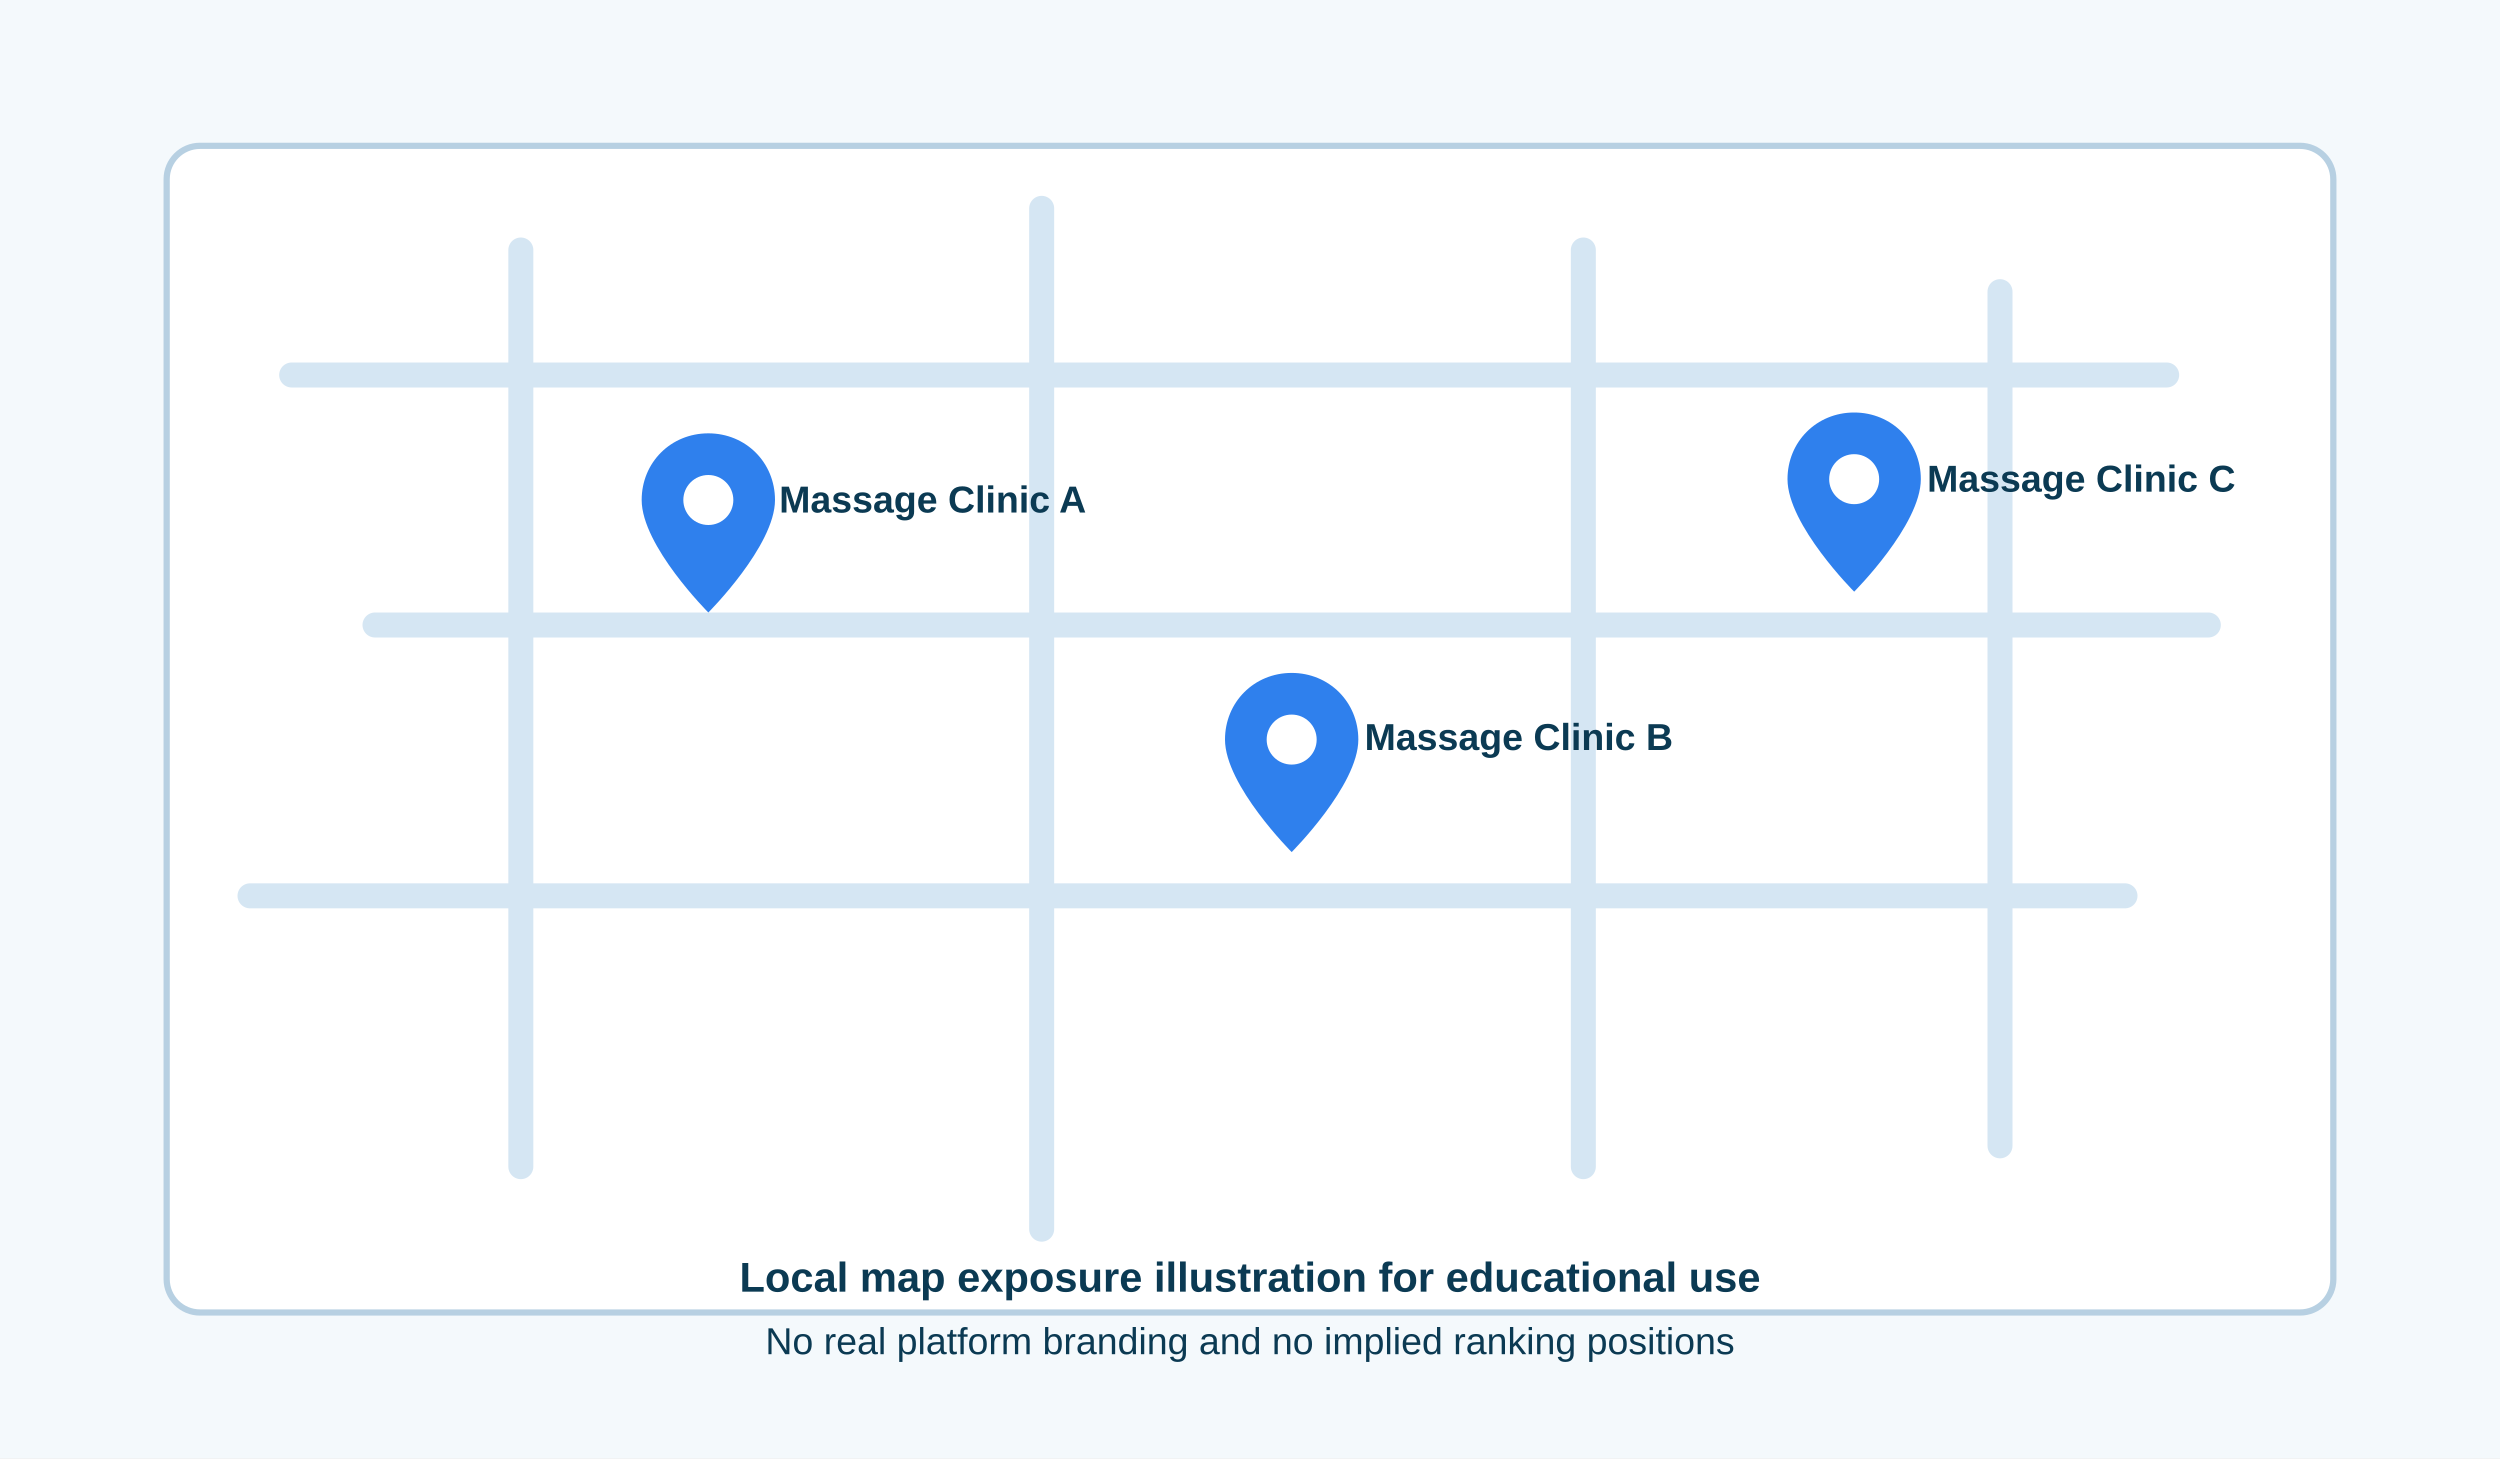
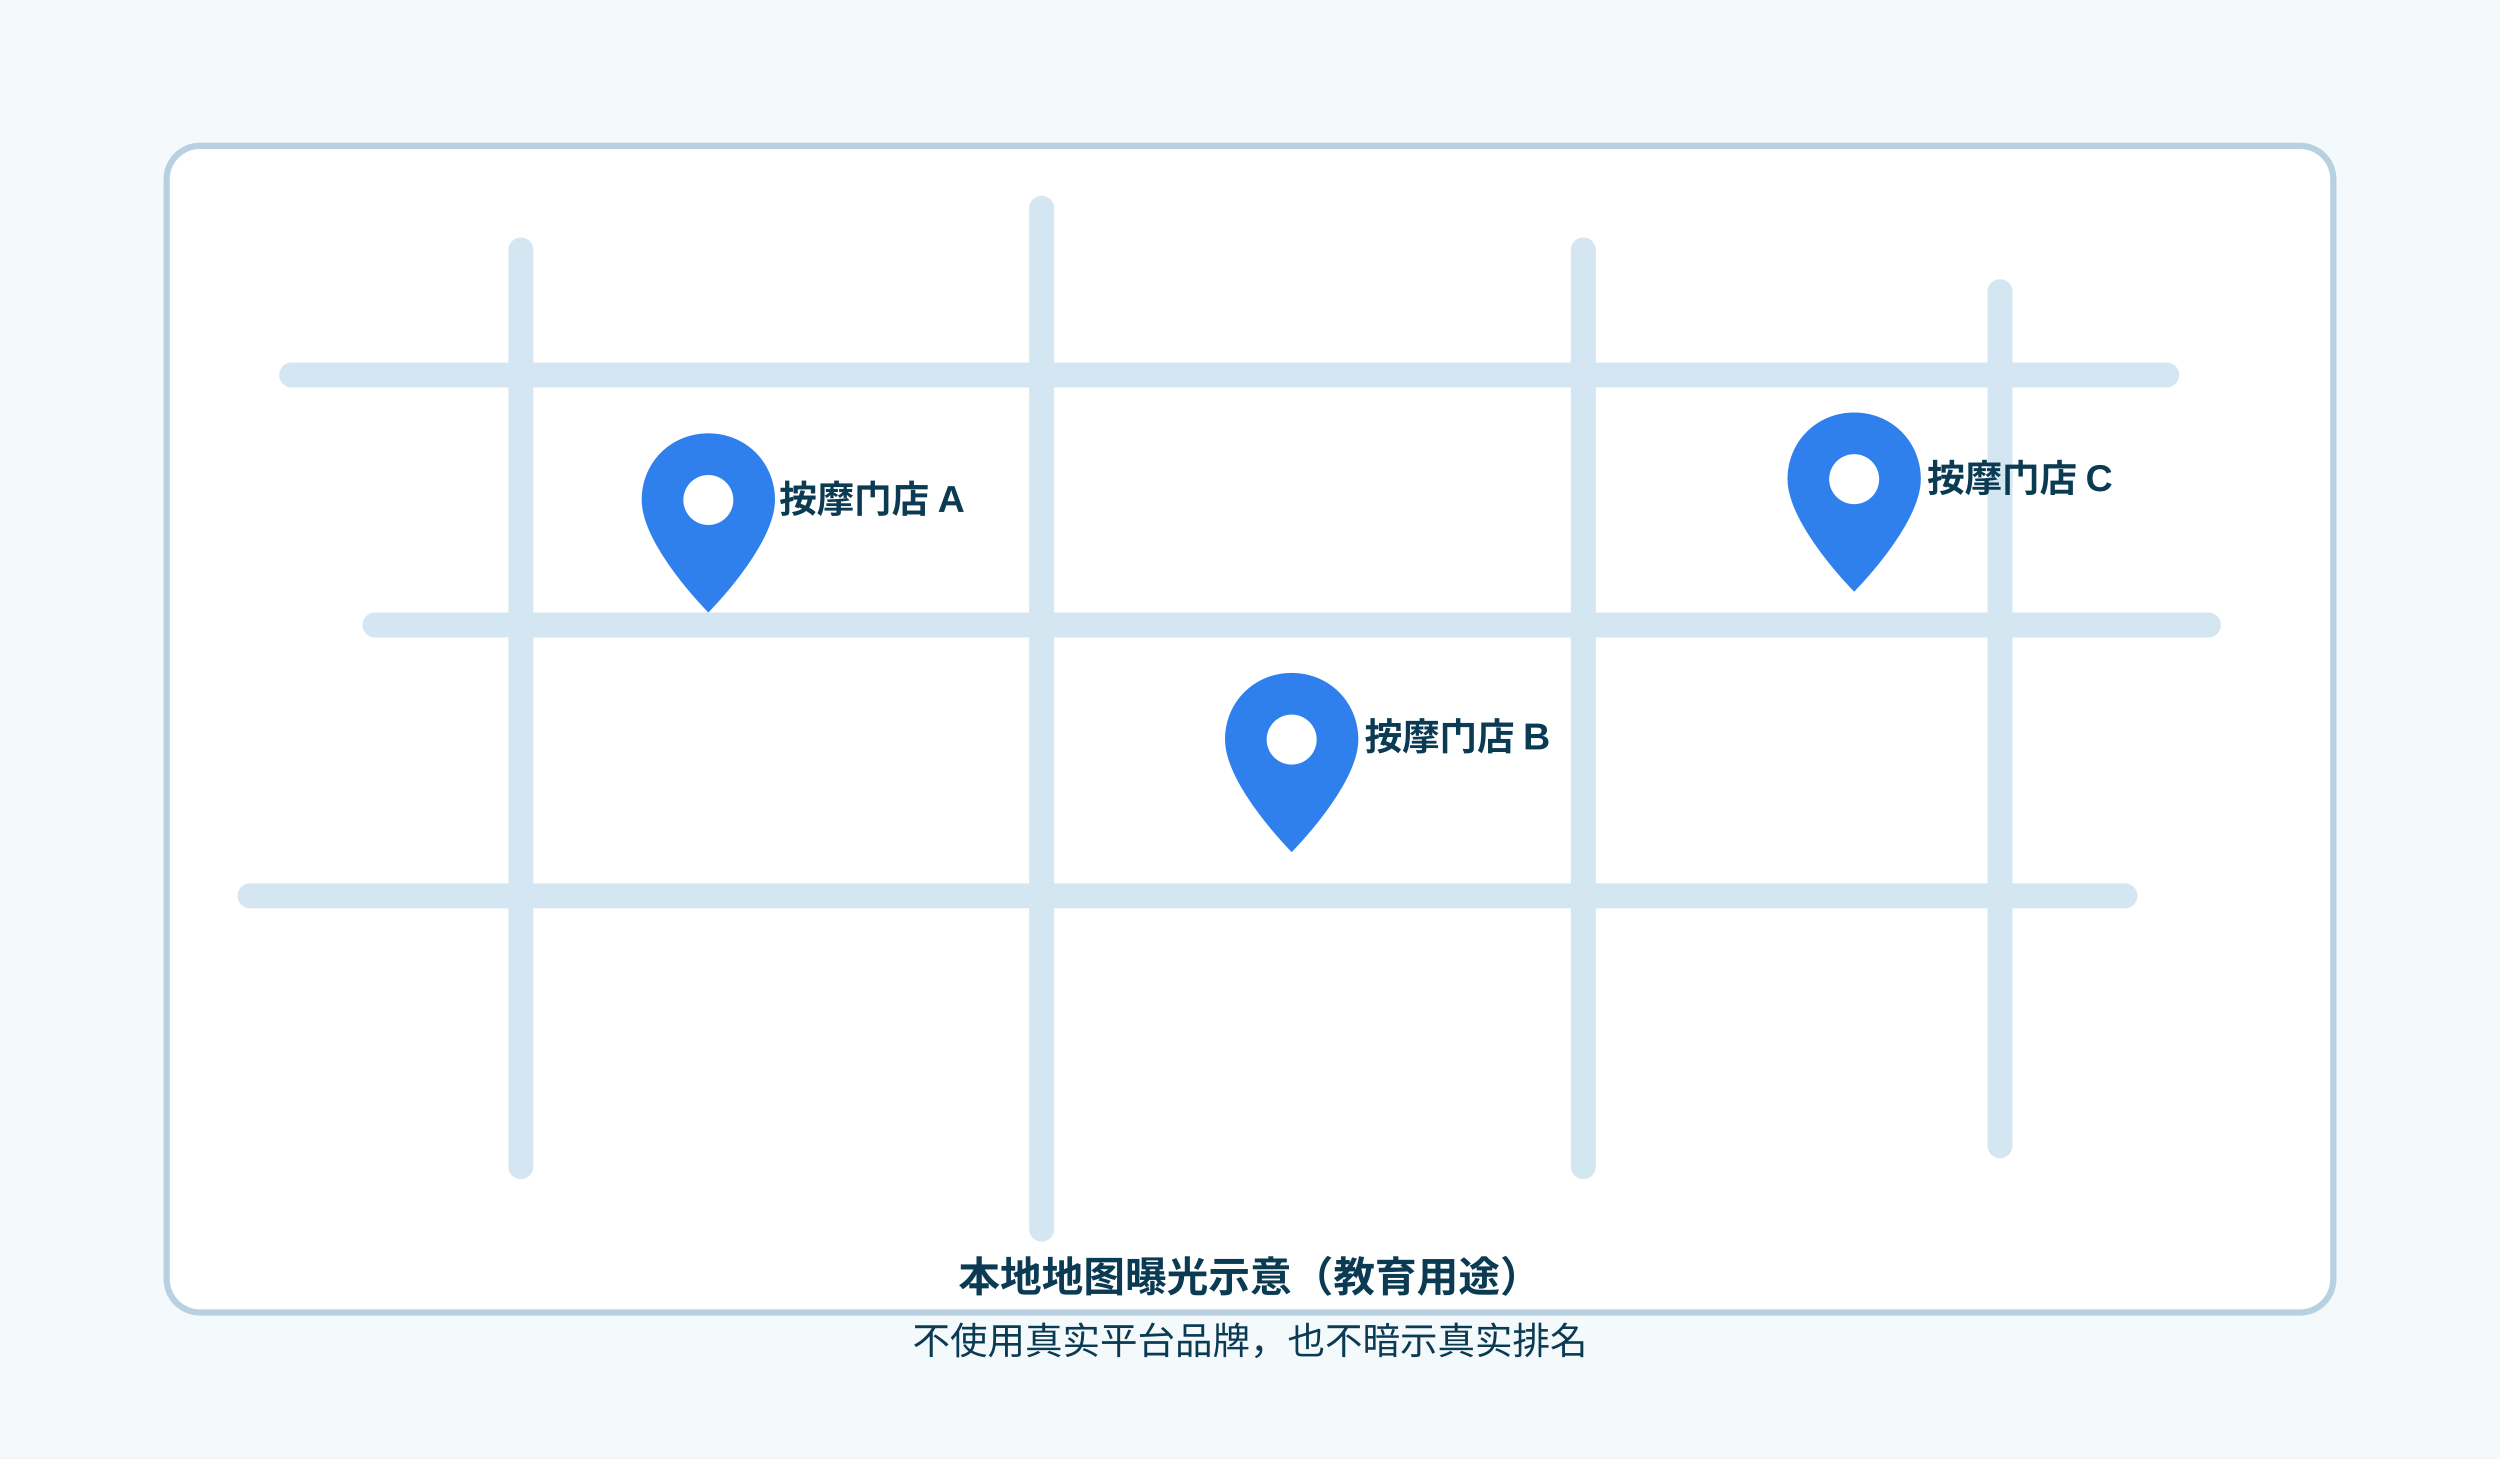
<svg xmlns="http://www.w3.org/2000/svg" viewBox="0 0 1200 700" role="img" aria-labelledby="title desc">
  <defs>
    <style>
      .bg { fill: #f4f9fc; }
      .map { fill: #ffffff; stroke: #b7d0e2; stroke-width: 3; rx: 16; }
      .street { stroke: #d5e6f3; stroke-width: 12; fill: none; stroke-linecap: round; }
      .label { fill: #0b3a53; font: 600 20px Arial, sans-serif; }
      .pin { fill: #2f80ed; }
      .pinInner { fill: #ffffff; }
      .clinic { fill: #0b3a53; font: 700 18px Arial, sans-serif; }
      .note { fill: #0b3a53; font: 500 18px Arial, sans-serif; }
    </style>
  </defs>
  <rect class="bg" x="0" y="0" width="1200" height="700" />
  <rect class="map" x="80" y="70" width="1040" height="560" />
  <path class="street" d="M140 180 H1040" />
  <path class="street" d="M180 300 H1060" />
  <path class="street" d="M120 430 H1020" />
  <path class="street" d="M250 120 V560" />
  <path class="street" d="M500 100 V590" />
  <path class="street" d="M760 120 V560" />
  <path class="street" d="M960 140 V550" />
  <g transform="translate(340 240)">
    <path class="pin" d="M0 -32 C-18 -32 -32 -18 -32 0 C-32 22 0 54 0 54 C0 54 32 22 32 0 C32 -18 18 -32 0 -32 Z" />
    <circle class="pinInner" cx="0" cy="0" r="12" />
  </g>
-   <text class="clinic" x="374" y="246">Massage Clinic A</text>
+   <text class="clinic" x="374" y="246">按摩门店 A</text>
  <g transform="translate(620 355)">
    <path class="pin" d="M0 -32 C-18 -32 -32 -18 -32 0 C-32 22 0 54 0 54 C0 54 32 22 32 0 C32 -18 18 -32 0 -32 Z" />
    <circle class="pinInner" cx="0" cy="0" r="12" />
  </g>
-   <text class="clinic" x="655" y="360">Massage Clinic B</text>
+   <text class="clinic" x="655" y="360">按摩门店 B</text>
  <g transform="translate(890 230)">
    <path class="pin" d="M0 -32 C-18 -32 -32 -18 -32 0 C-32 22 0 54 0 54 C0 54 32 22 32 0 C32 -18 18 -32 0 -32 Z" />
    <circle class="pinInner" cx="0" cy="0" r="12" />
  </g>
-   <text class="clinic" x="925" y="236">Massage Clinic C</text>
-   <text class="label" x="600" y="620" text-anchor="middle">Local map exposure illustration for educational use</text>
-   <text class="note" x="600" y="650" text-anchor="middle">No real platform branding and no implied ranking positions</text>
+   <text class="clinic" x="925" y="236">按摩门店 C</text>
+   <text class="label" x="600" y="620" text-anchor="middle">本地地图曝光示意（教育用途）</text>
+   <text class="note" x="600" y="650" text-anchor="middle">不使用真实平台品牌，也不暗示真实排名</text>
</svg>
